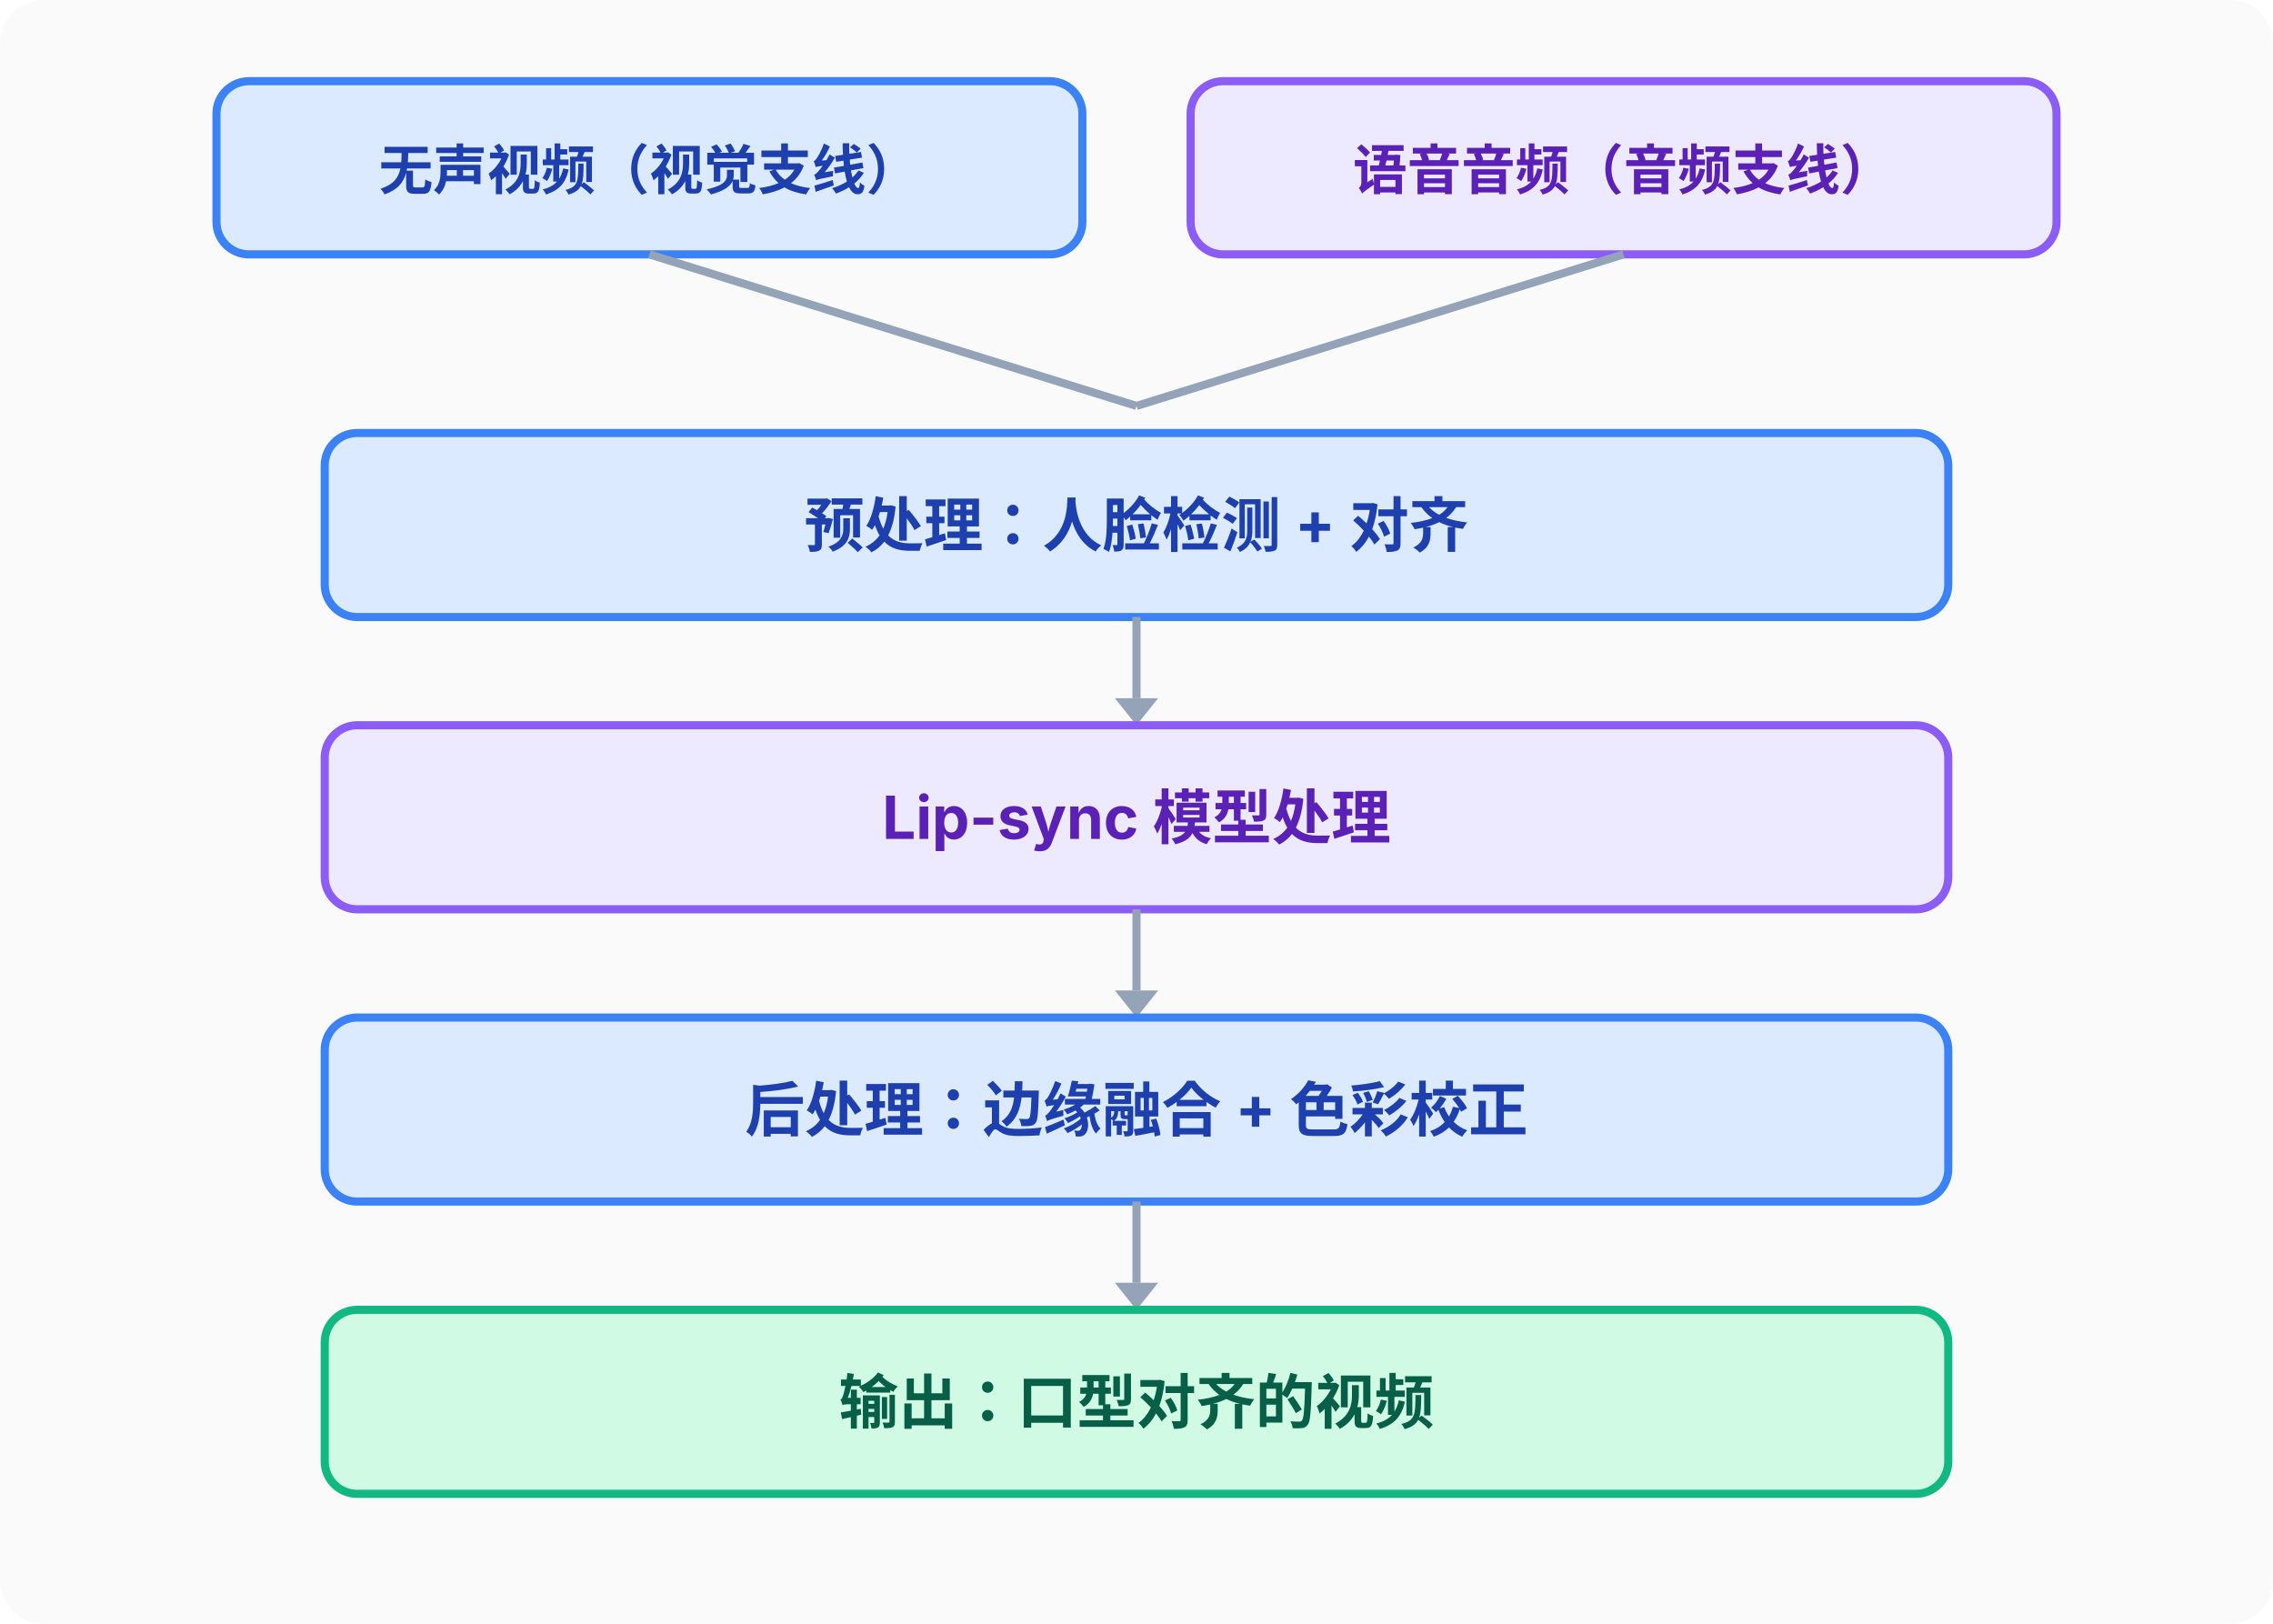
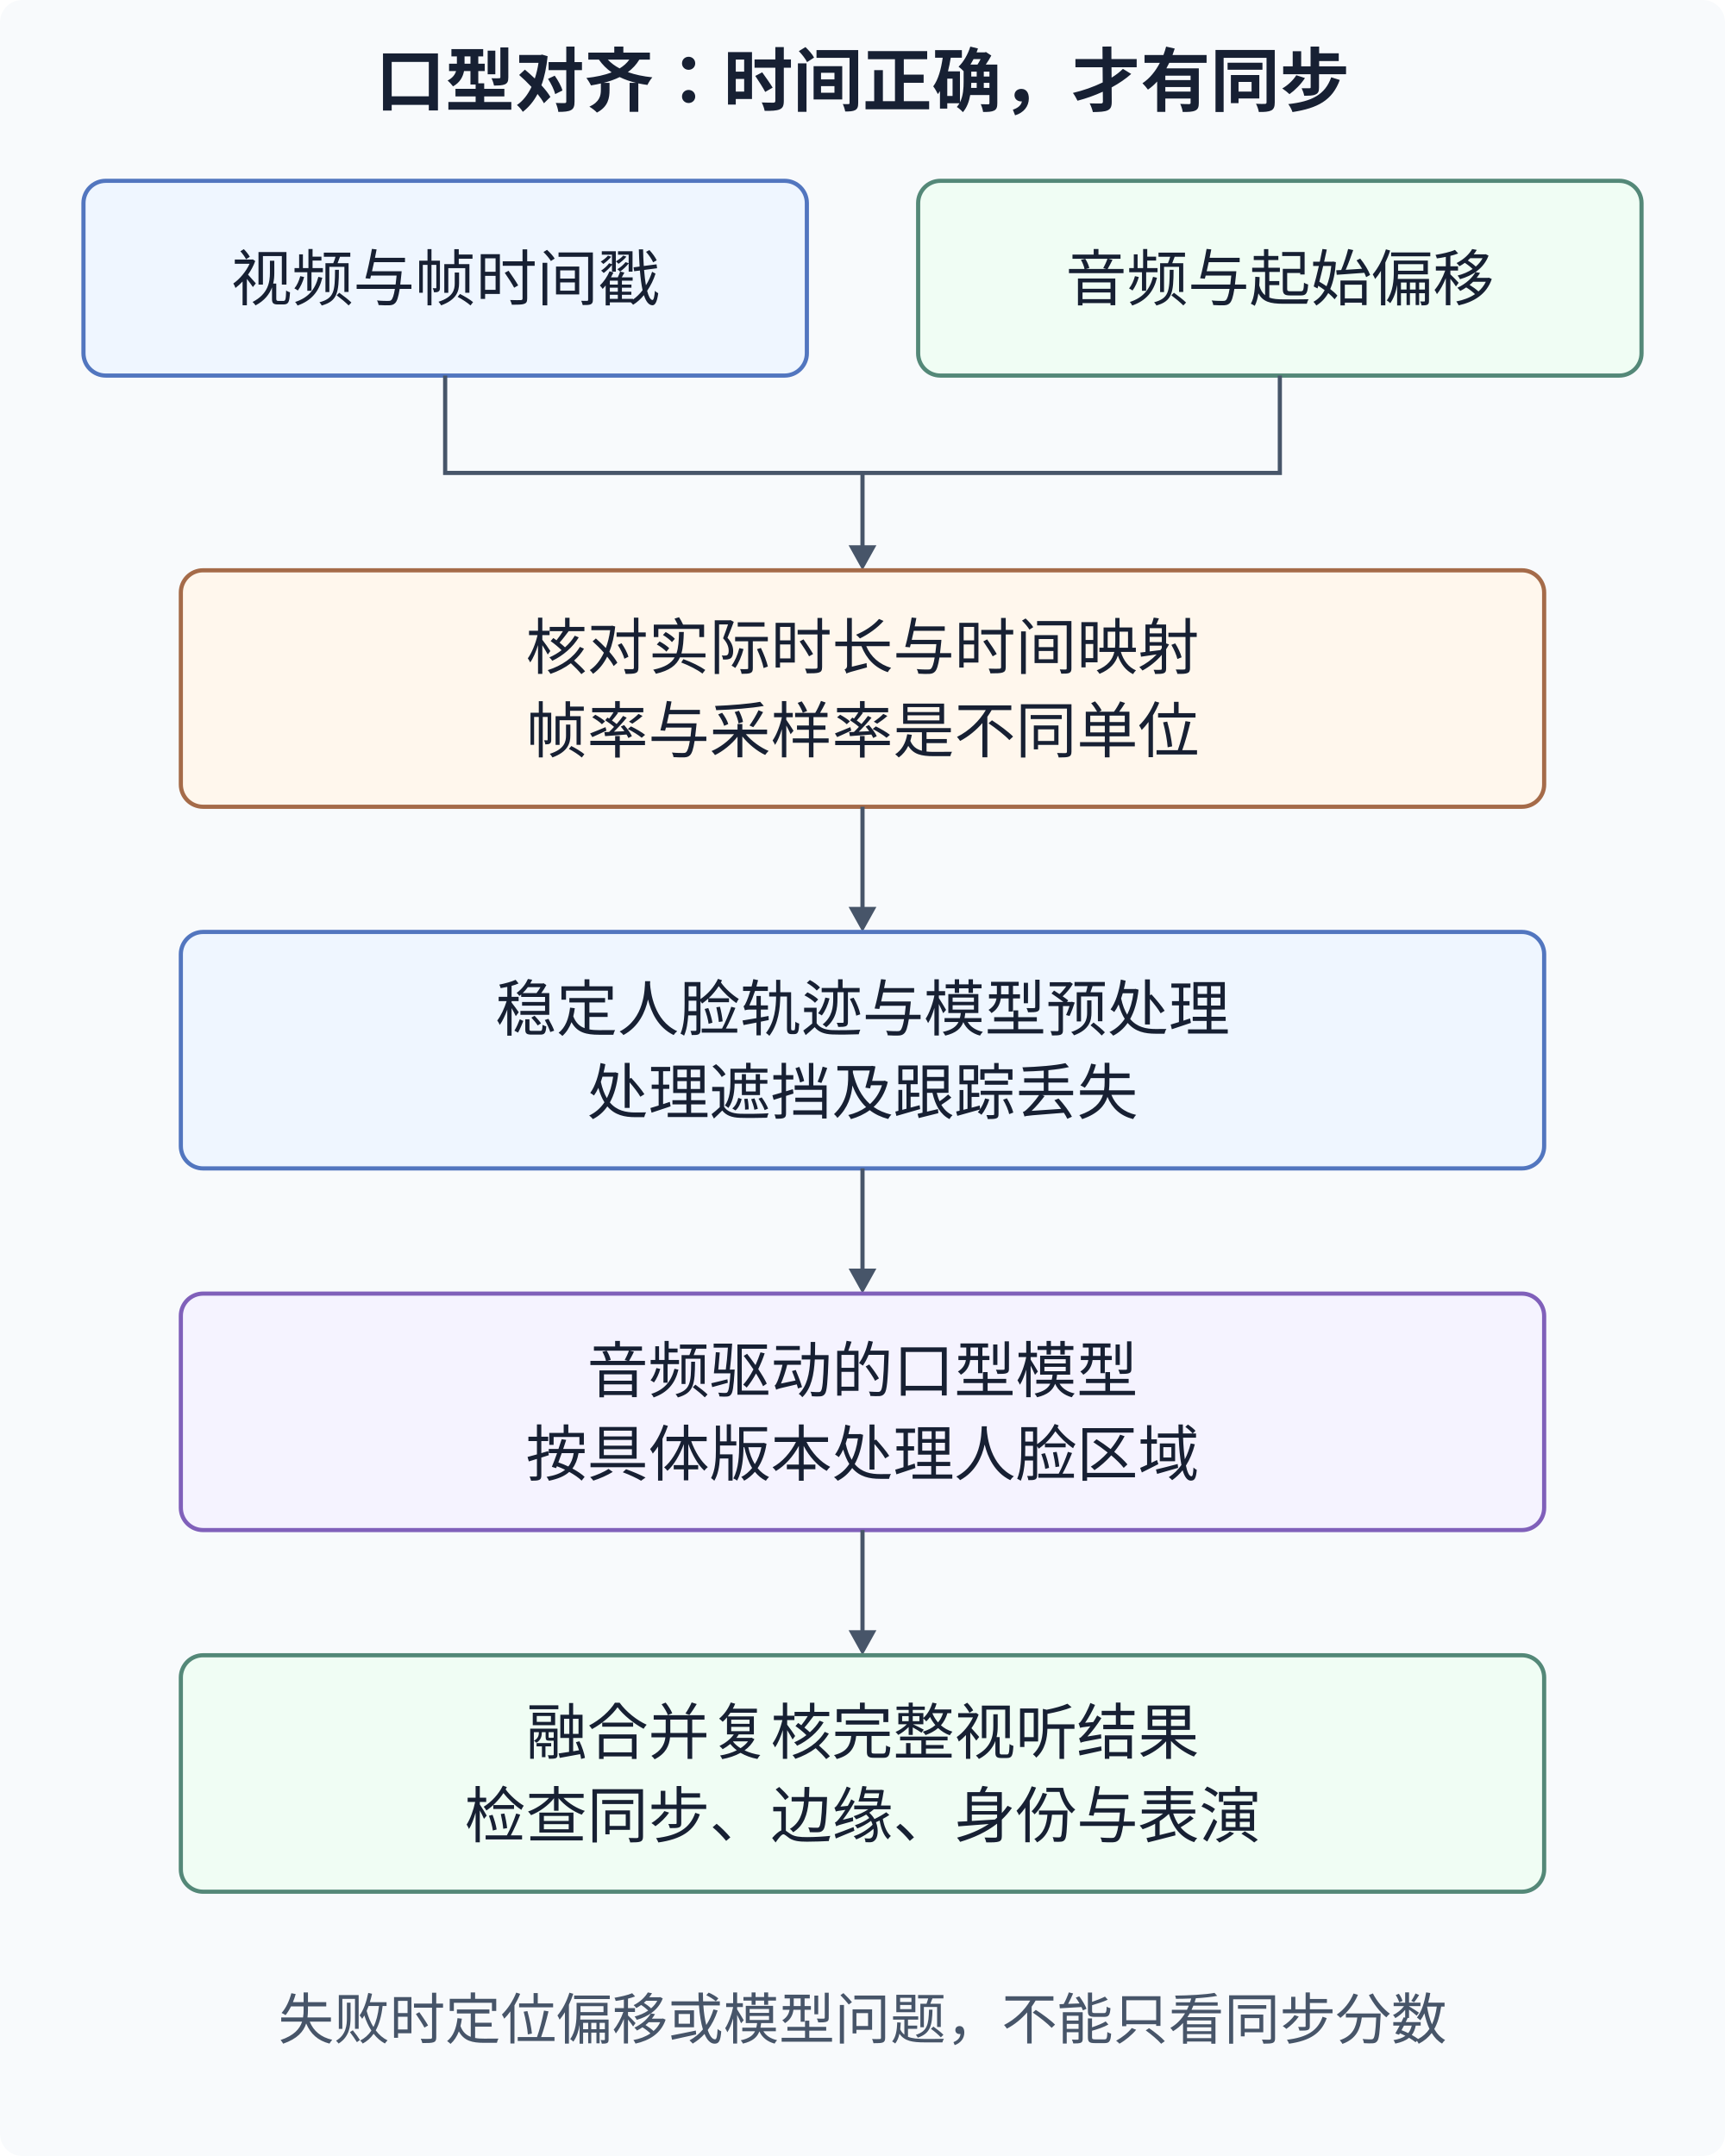
- <svg xmlns="http://www.w3.org/2000/svg" viewBox="0 0 420 300" font-family="system-ui, -apple-system, 'PingFang SC', sans-serif">
-   <rect width="420" height="300" fill="#FAFAFA" rx="8" />
-   <rect x="40" y="15" width="160" height="32" rx="6" fill="#DBEAFE" stroke="#3B82F6" stroke-width="1.5" />
-   <text x="120.0" y="35.0" text-anchor="middle" font-size="10" font-weight="bold" fill="#1E40AF">无声视频（视觉支线）</text>
-   <rect x="220" y="15" width="160" height="32" rx="6" fill="#EDE9FE" stroke="#8B5CF6" stroke-width="1.5" />
-   <text x="300.0" y="35.0" text-anchor="middle" font-size="10" font-weight="bold" fill="#5B21B6">语音音频（音频支线）</text>
-   <line x1="120" y1="47" x2="210" y2="75" stroke="#94A3B8" stroke-width="1.5" />
-   <line x1="300" y1="47" x2="210" y2="75" stroke="#94A3B8" stroke-width="1.5" />
-   <rect x="60" y="80" width="300" height="34" rx="6" fill="#DBEAFE" stroke="#3B82F6" stroke-width="1.5" />
-   <text x="210.0" y="101.0" text-anchor="middle" font-size="11" font-weight="bold" fill="#1E40AF">预处理：人脸检测 + 对齐</text>
-   <line x1="210" y1="114" x2="210" y2="129" stroke="#94A3B8" stroke-width="1.5" />
-   <polygon points="206,129 210,134 214,129" fill="#94A3B8" />
-   <rect x="60" y="134" width="300" height="34" rx="6" fill="#EDE9FE" stroke="#8B5CF6" stroke-width="1.5" />
-   <text x="210.0" y="155.0" text-anchor="middle" font-size="11" font-weight="bold" fill="#5B21B6">Lip-sync 模型处理</text>
-   <line x1="210" y1="168" x2="210" y2="183" stroke="#94A3B8" stroke-width="1.5" />
-   <polygon points="206,183 210,188 214,183" fill="#94A3B8" />
-   <rect x="60" y="188" width="300" height="34" rx="6" fill="#DBEAFE" stroke="#3B82F6" stroke-width="1.5" />
-   <text x="210.0" y="209.0" text-anchor="middle" font-size="11" font-weight="bold" fill="#1E40AF">后处理：边缘融合 + 色彩校正</text>
-   <line x1="210" y1="222" x2="210" y2="237" stroke="#94A3B8" stroke-width="1.5" />
-   <polygon points="206,237 210,242 214,237" fill="#94A3B8" />
-   <rect x="60" y="242" width="300" height="34" rx="6" fill="#D1FAE5" stroke="#10B981" stroke-width="1.5" />
-   <text x="210.0" y="263.0" text-anchor="middle" font-size="11" font-weight="bold" fill="#065F46">输出：口型对齐的视频</text>
+ <svg xmlns="http://www.w3.org/2000/svg" width="620" height="775" viewBox="0 0 620 775" font-family="system-ui, -apple-system, 'PingFang SC', sans-serif">
+   <rect x="0" y="0" width="620" height="775" rx="8" fill="#f8fafc" />
+   <text x="310" y="38" text-anchor="middle" font-size="25" font-weight="700" fill="#172033">口型对齐：时间正确，才有同步</text>
+   <rect x="30" y="65" width="260" height="70" rx="8" fill="#eff6ff" stroke="#5276bf" stroke-width="1.5" />
+   <text x="160.0" y="108.0" text-anchor="middle" font-size="22" fill="#172033">视频与帧时间戳</text>
+   <rect x="330" y="65" width="260" height="70" rx="8" fill="#f0fdf4" stroke="#548878" stroke-width="1.5" />
+   <text x="460.0" y="108.0" text-anchor="middle" font-size="22" fill="#172033">音频与起始偏移</text>
+   <path d="M160 135V170H310M460 135V170H310" fill="none" stroke="#475569" stroke-width="1.5" />
+   <path d="M310 170V197" fill="none" stroke="#475569" stroke-width="1.5" />
+   <polygon points="310,205 305,196 315,196" fill="#475569" />
+   <rect x="65" y="205" width="490" height="85" rx="8" fill="#fff7ed" stroke="#a56b49" stroke-width="1.5" />
+   <text x="310.0" y="240.5" text-anchor="middle" font-size="22" fill="#172033">核对实际时长与时间映射</text>
+   <text x="310.0" y="270.5" text-anchor="middle" font-size="22" fill="#172033">帧率与采样率是不同单位</text>
+   <path d="M310 290V327" fill="none" stroke="#475569" stroke-width="1.5" />
+   <polygon points="310,335 305,326 315,326" fill="#475569" />
+   <rect x="65" y="335" width="490" height="85" rx="8" fill="#eff6ff" stroke="#5276bf" stroke-width="1.5" />
+   <text x="310.0" y="370.5" text-anchor="middle" font-size="22" fill="#172033">稳定人脸轨迹与模型预处理</text>
+   <text x="310.0" y="400.5" text-anchor="middle" font-size="22" fill="#172033">处理遮挡及跟踪丢失</text>
+   <path d="M310 420V457" fill="none" stroke="#475569" stroke-width="1.5" />
+   <polygon points="310,465 305,456 315,456" fill="#475569" />
+   <rect x="65" y="465" width="490" height="85" rx="8" fill="#f5f3ff" stroke="#8060ba" stroke-width="1.5" />
+   <text x="310.0" y="500.5" text-anchor="middle" font-size="22" fill="#172033">音频驱动的口型模型</text>
+   <text x="310.0" y="530.5" text-anchor="middle" font-size="22" fill="#172033">按具体版本处理人脸区域</text>
+   <path d="M310 550V587" fill="none" stroke="#475569" stroke-width="1.5" />
+   <polygon points="310,595 305,586 315,586" fill="#475569" />
+   <rect x="65" y="595" width="490" height="85" rx="8" fill="#f0fdf4" stroke="#548878" stroke-width="1.5" />
+   <text x="310.0" y="630.5" text-anchor="middle" font-size="22" fill="#172033">融合并复核完整视听结果</text>
+   <text x="310.0" y="660.5" text-anchor="middle" font-size="22" fill="#172033">检查同步、边缘、身份与表演</text>
+   <text x="310" y="733" text-anchor="middle" font-size="20" fill="#475569">失败时定位偏移或模型问题，不能只看同步分数</text>
</svg>
